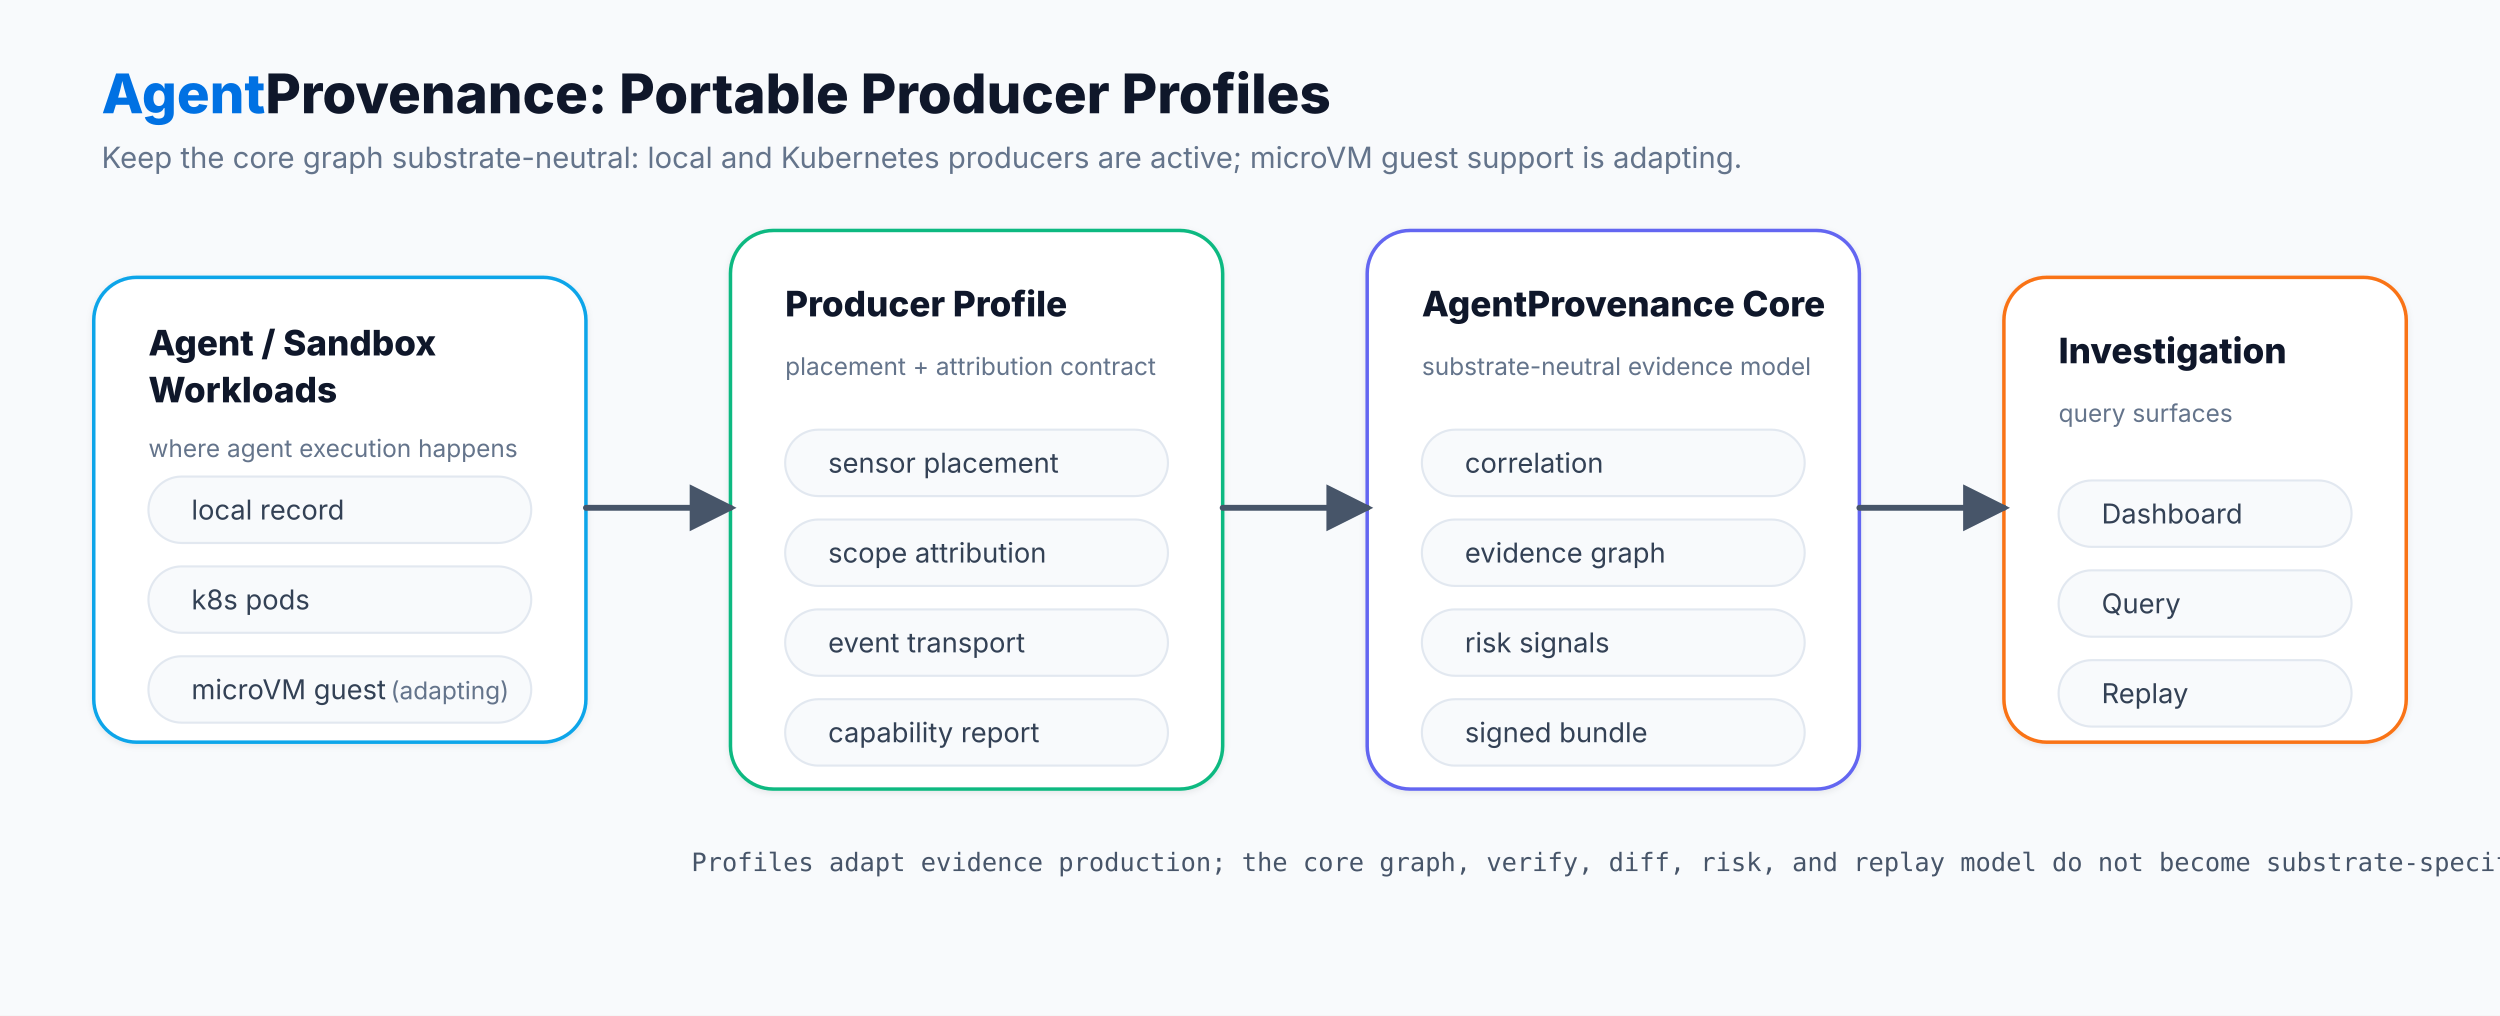
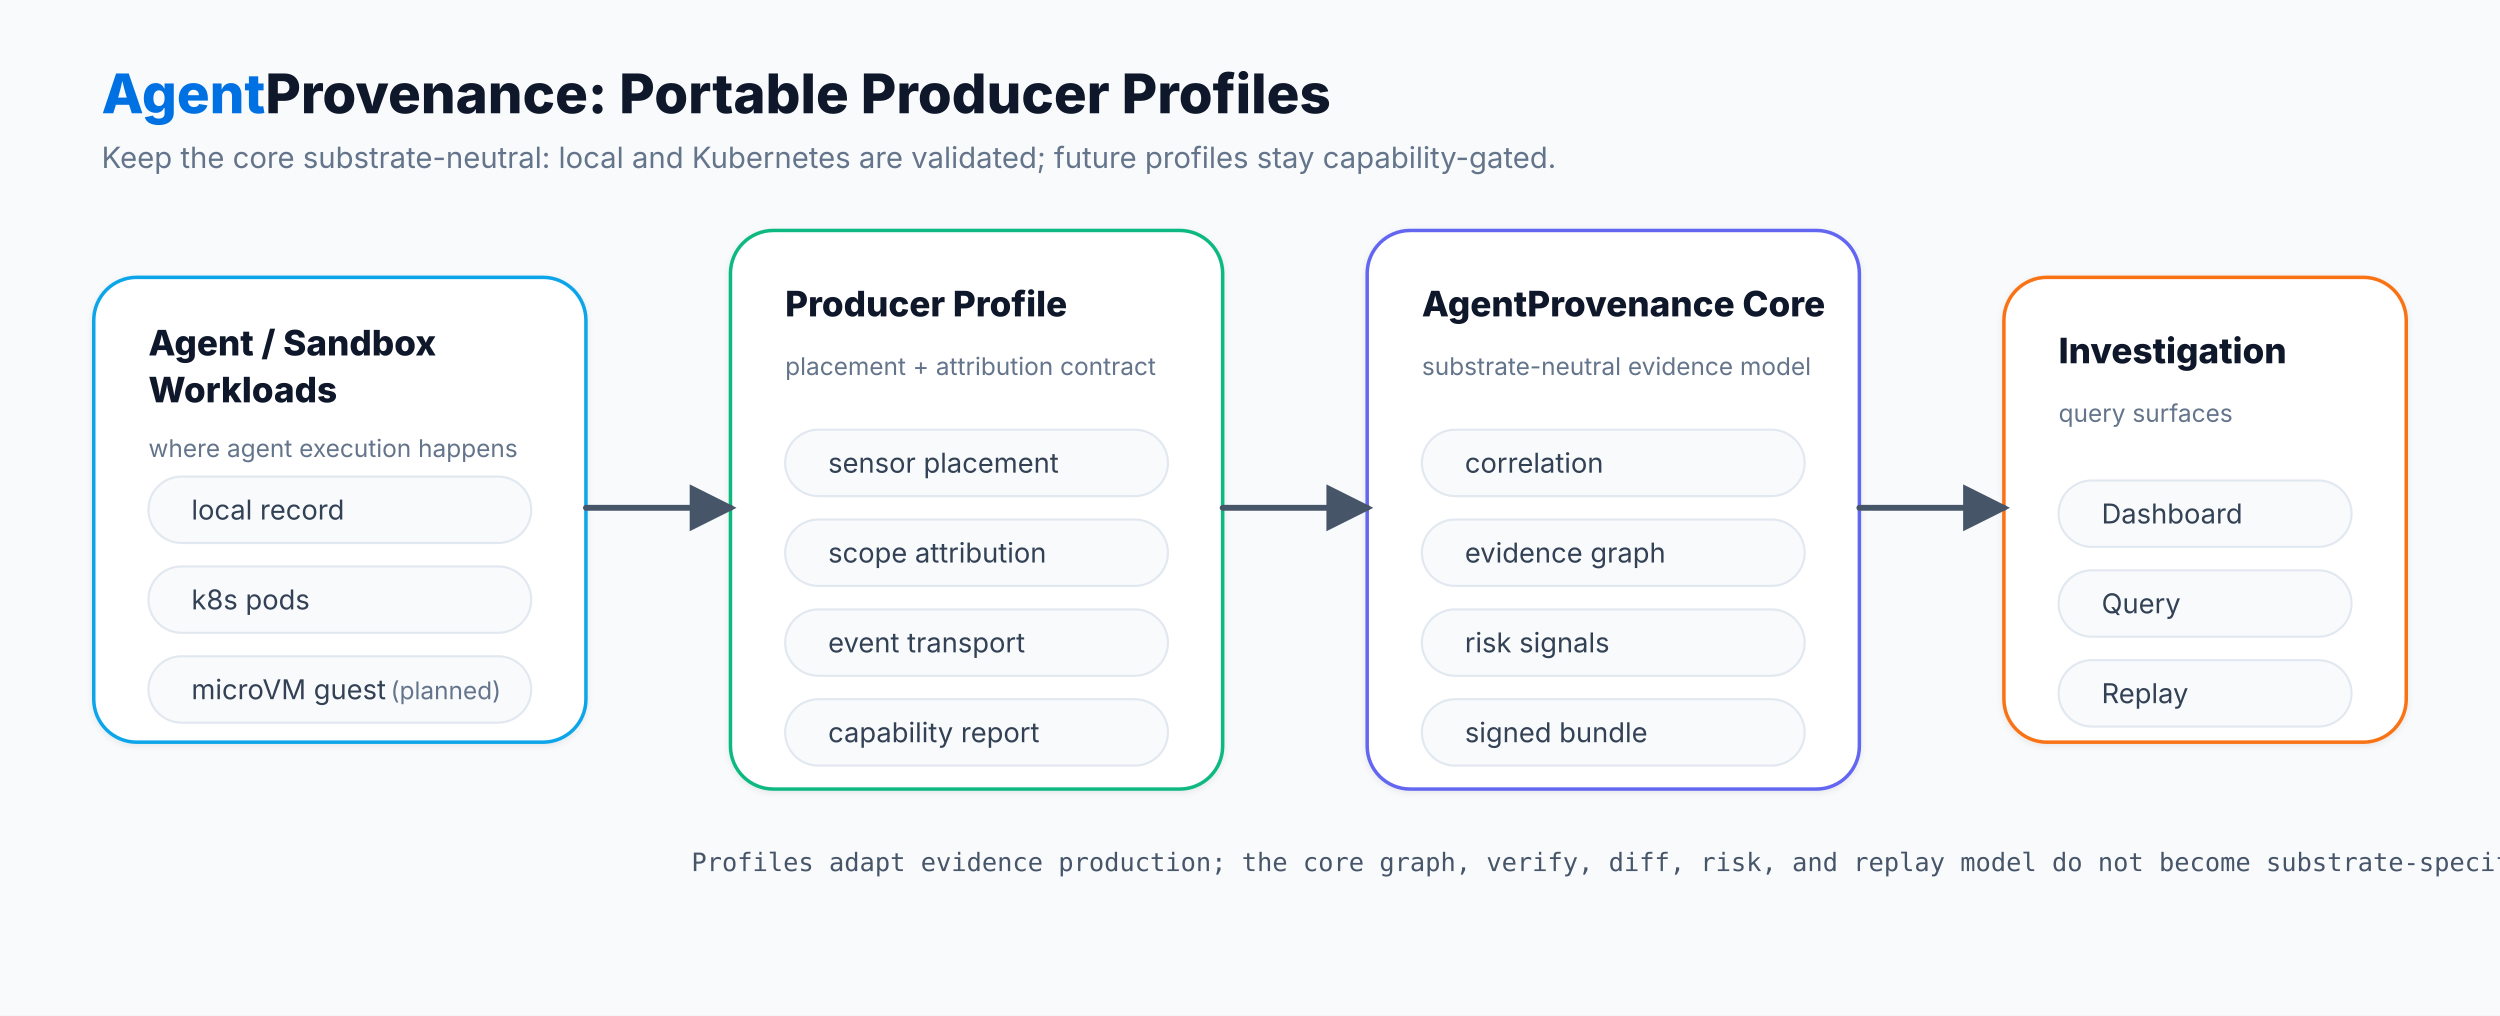
<svg xmlns="http://www.w3.org/2000/svg" width="1280" height="520" viewBox="0 0 1280 520" role="img" aria-labelledby="title desc">
  <defs>
    <style>
      .bg{fill:#f8fafc}
      .title{font:800 28px ui-sans-serif,system-ui,-apple-system,Segoe UI,sans-serif;fill:#0f172a}
      .subtitle{font:15px ui-sans-serif,system-ui,-apple-system,Segoe UI,sans-serif;fill:#64748b}
      .card{fill:#fff;stroke:#d8e0ea;stroke-width:1.8;filter:url(#shadow)}
      .work{stroke:#0ea5e9}.profile{stroke:#10b981}.core{stroke:#6366f1}.out{stroke:#f97316}
      .h{font:800 18px ui-sans-serif,system-ui,-apple-system,Segoe UI,sans-serif;fill:#0f172a}
      .t{font:14px ui-sans-serif,system-ui,-apple-system,Segoe UI,sans-serif;fill:#334155}
      .small{font:12.5px ui-sans-serif,system-ui,-apple-system,Segoe UI,sans-serif;fill:#64748b}
      .pill{fill:#f8fafc;stroke:#e2e8f0;stroke-width:1.1}
      .edge{fill:none;stroke:#475569;stroke-width:3;stroke-linecap:round;marker-end:url(#arrow)}
      .note{font:13px ui-monospace,SFMono-Regular,Menlo,Consolas,monospace;fill:#475569}
    </style>
    <filter id="shadow" x="-18%" y="-18%" width="136%" height="136%">
      <feDropShadow dx="0" dy="12" stdDeviation="16" flood-color="#0f172a" flood-opacity=".10" />
      <feDropShadow dx="0" dy="1" stdDeviation="1.5" flood-color="#0f172a" flood-opacity=".08" />
    </filter>
    <marker id="arrow" viewBox="0 0 10 10" refX="8.7" refY="5" markerWidth="8" markerHeight="8" orient="auto-start-reverse">
      <path d="M0 0L10 5L0 10z" fill="#475569" />
    </marker>
  </defs>
  <rect class="bg" width="1280" height="520" />
  <text x="52" y="58" class="title">
    <tspan fill="#0071e3">Agent</tspan>Provenance: Portable Producer Profiles</text>
-   <text x="52" y="86" class="subtitle">Keep the core graph substrate-neutral: local and Kubernetes producers are active; microVM guest support is adapting.</text>
+   <text x="52" y="86" class="subtitle">Keep the core substrate-neutral: local and Kubernetes are validated; future profiles stay capability-gated.</text>
  <g transform="translate(48 142)">
    <rect width="252" height="238" rx="22" class="card work" />
    <text x="28" y="40" class="h">Agent / Sandbox</text>
    <text x="28" y="64" class="h">Workloads</text>
    <text x="28" y="92" class="small">where agent execution happens</text>
    <rect x="28" y="102" width="196" height="34" rx="17" class="pill" />
    <text x="50" y="124" class="t">local record</text>
    <rect x="28" y="148" width="196" height="34" rx="17" class="pill" />
    <text x="50" y="170" class="t">k8s pods</text>
    <rect x="28" y="194" width="196" height="34" rx="17" class="pill" />
    <text x="50" y="216" class="t">microVM guest</text>
-     <text x="152" y="216" class="small">(adapting)</text>
+     <text x="152" y="216" class="small">(planned)</text>
  </g>
  <g transform="translate(374 118)">
    <rect width="252" height="286" rx="22" class="card profile" />
    <text x="28" y="44" class="h">Producer Profile</text>
    <text x="28" y="74" class="small">placement + attribution contract</text>
    <rect x="28" y="102" width="196" height="34" rx="17" class="pill" />
    <text x="50" y="124" class="t">sensor placement</text>
    <rect x="28" y="148" width="196" height="34" rx="17" class="pill" />
    <text x="50" y="170" class="t">scope attribution</text>
    <rect x="28" y="194" width="196" height="34" rx="17" class="pill" />
    <text x="50" y="216" class="t">event transport</text>
    <rect x="28" y="240" width="196" height="34" rx="17" class="pill" />
    <text x="50" y="262" class="t">capability report</text>
  </g>
  <g transform="translate(700 118)">
    <rect width="252" height="286" rx="22" class="card core" />
    <text x="28" y="44" class="h">AgentProvenance Core</text>
    <text x="28" y="74" class="small">substrate-neutral evidence model</text>
    <rect x="28" y="102" width="196" height="34" rx="17" class="pill" />
    <text x="50" y="124" class="t">correlation</text>
    <rect x="28" y="148" width="196" height="34" rx="17" class="pill" />
    <text x="50" y="170" class="t">evidence graph</text>
    <rect x="28" y="194" width="196" height="34" rx="17" class="pill" />
    <text x="50" y="216" class="t">risk signals</text>
    <rect x="28" y="240" width="196" height="34" rx="17" class="pill" />
    <text x="50" y="262" class="t">signed bundle</text>
  </g>
  <g transform="translate(1026 142)">
    <rect width="206" height="238" rx="22" class="card out" />
    <text x="28" y="44" class="h">Investigation</text>
    <text x="28" y="74" class="small">query surfaces</text>
    <rect x="28" y="104" width="150" height="34" rx="17" class="pill" />
    <text x="50" y="126" class="t">Dashboard</text>
    <rect x="28" y="150" width="150" height="34" rx="17" class="pill" />
    <text x="50" y="172" class="t">Query</text>
    <rect x="28" y="196" width="150" height="34" rx="17" class="pill" />
    <text x="50" y="218" class="t">Replay</text>
  </g>
  <path d="M300 260H374" class="edge" />
  <path d="M626 260H700" class="edge" />
  <path d="M952 260H1026" class="edge" />
  <text x="354" y="446" class="note">Profiles adapt evidence production; the core graph, verify, diff, risk, and replay model do not become substrate-specific.</text>
</svg>
